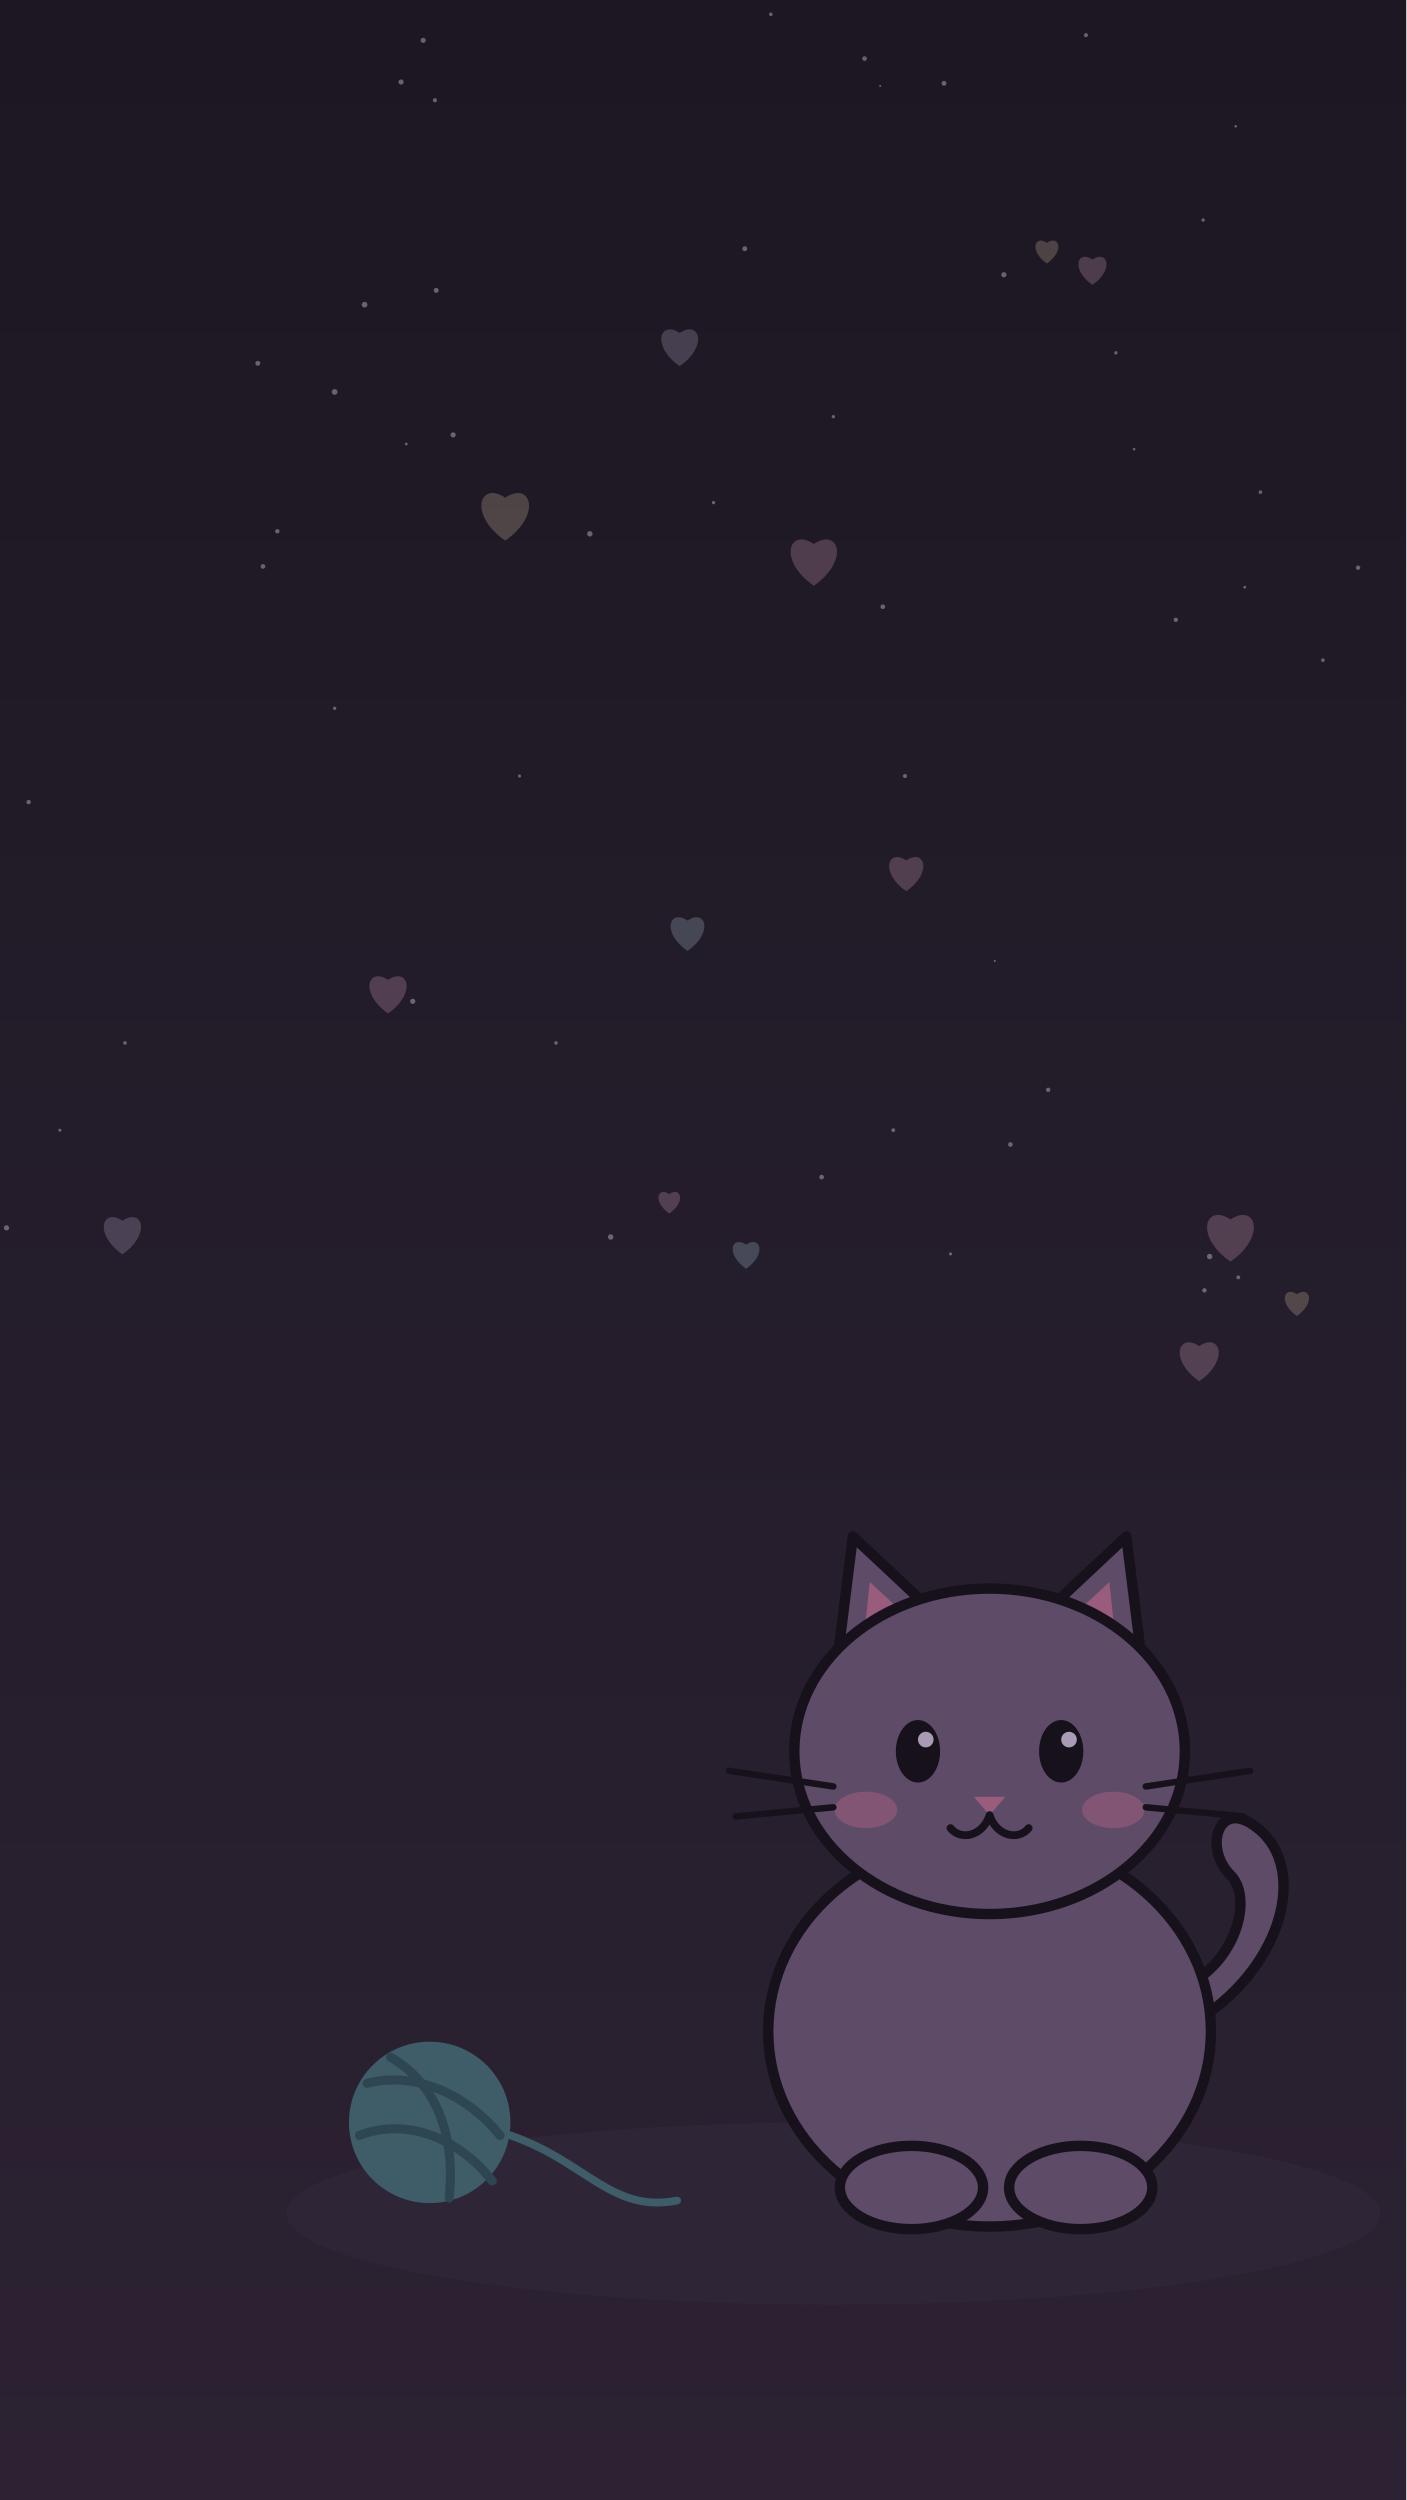
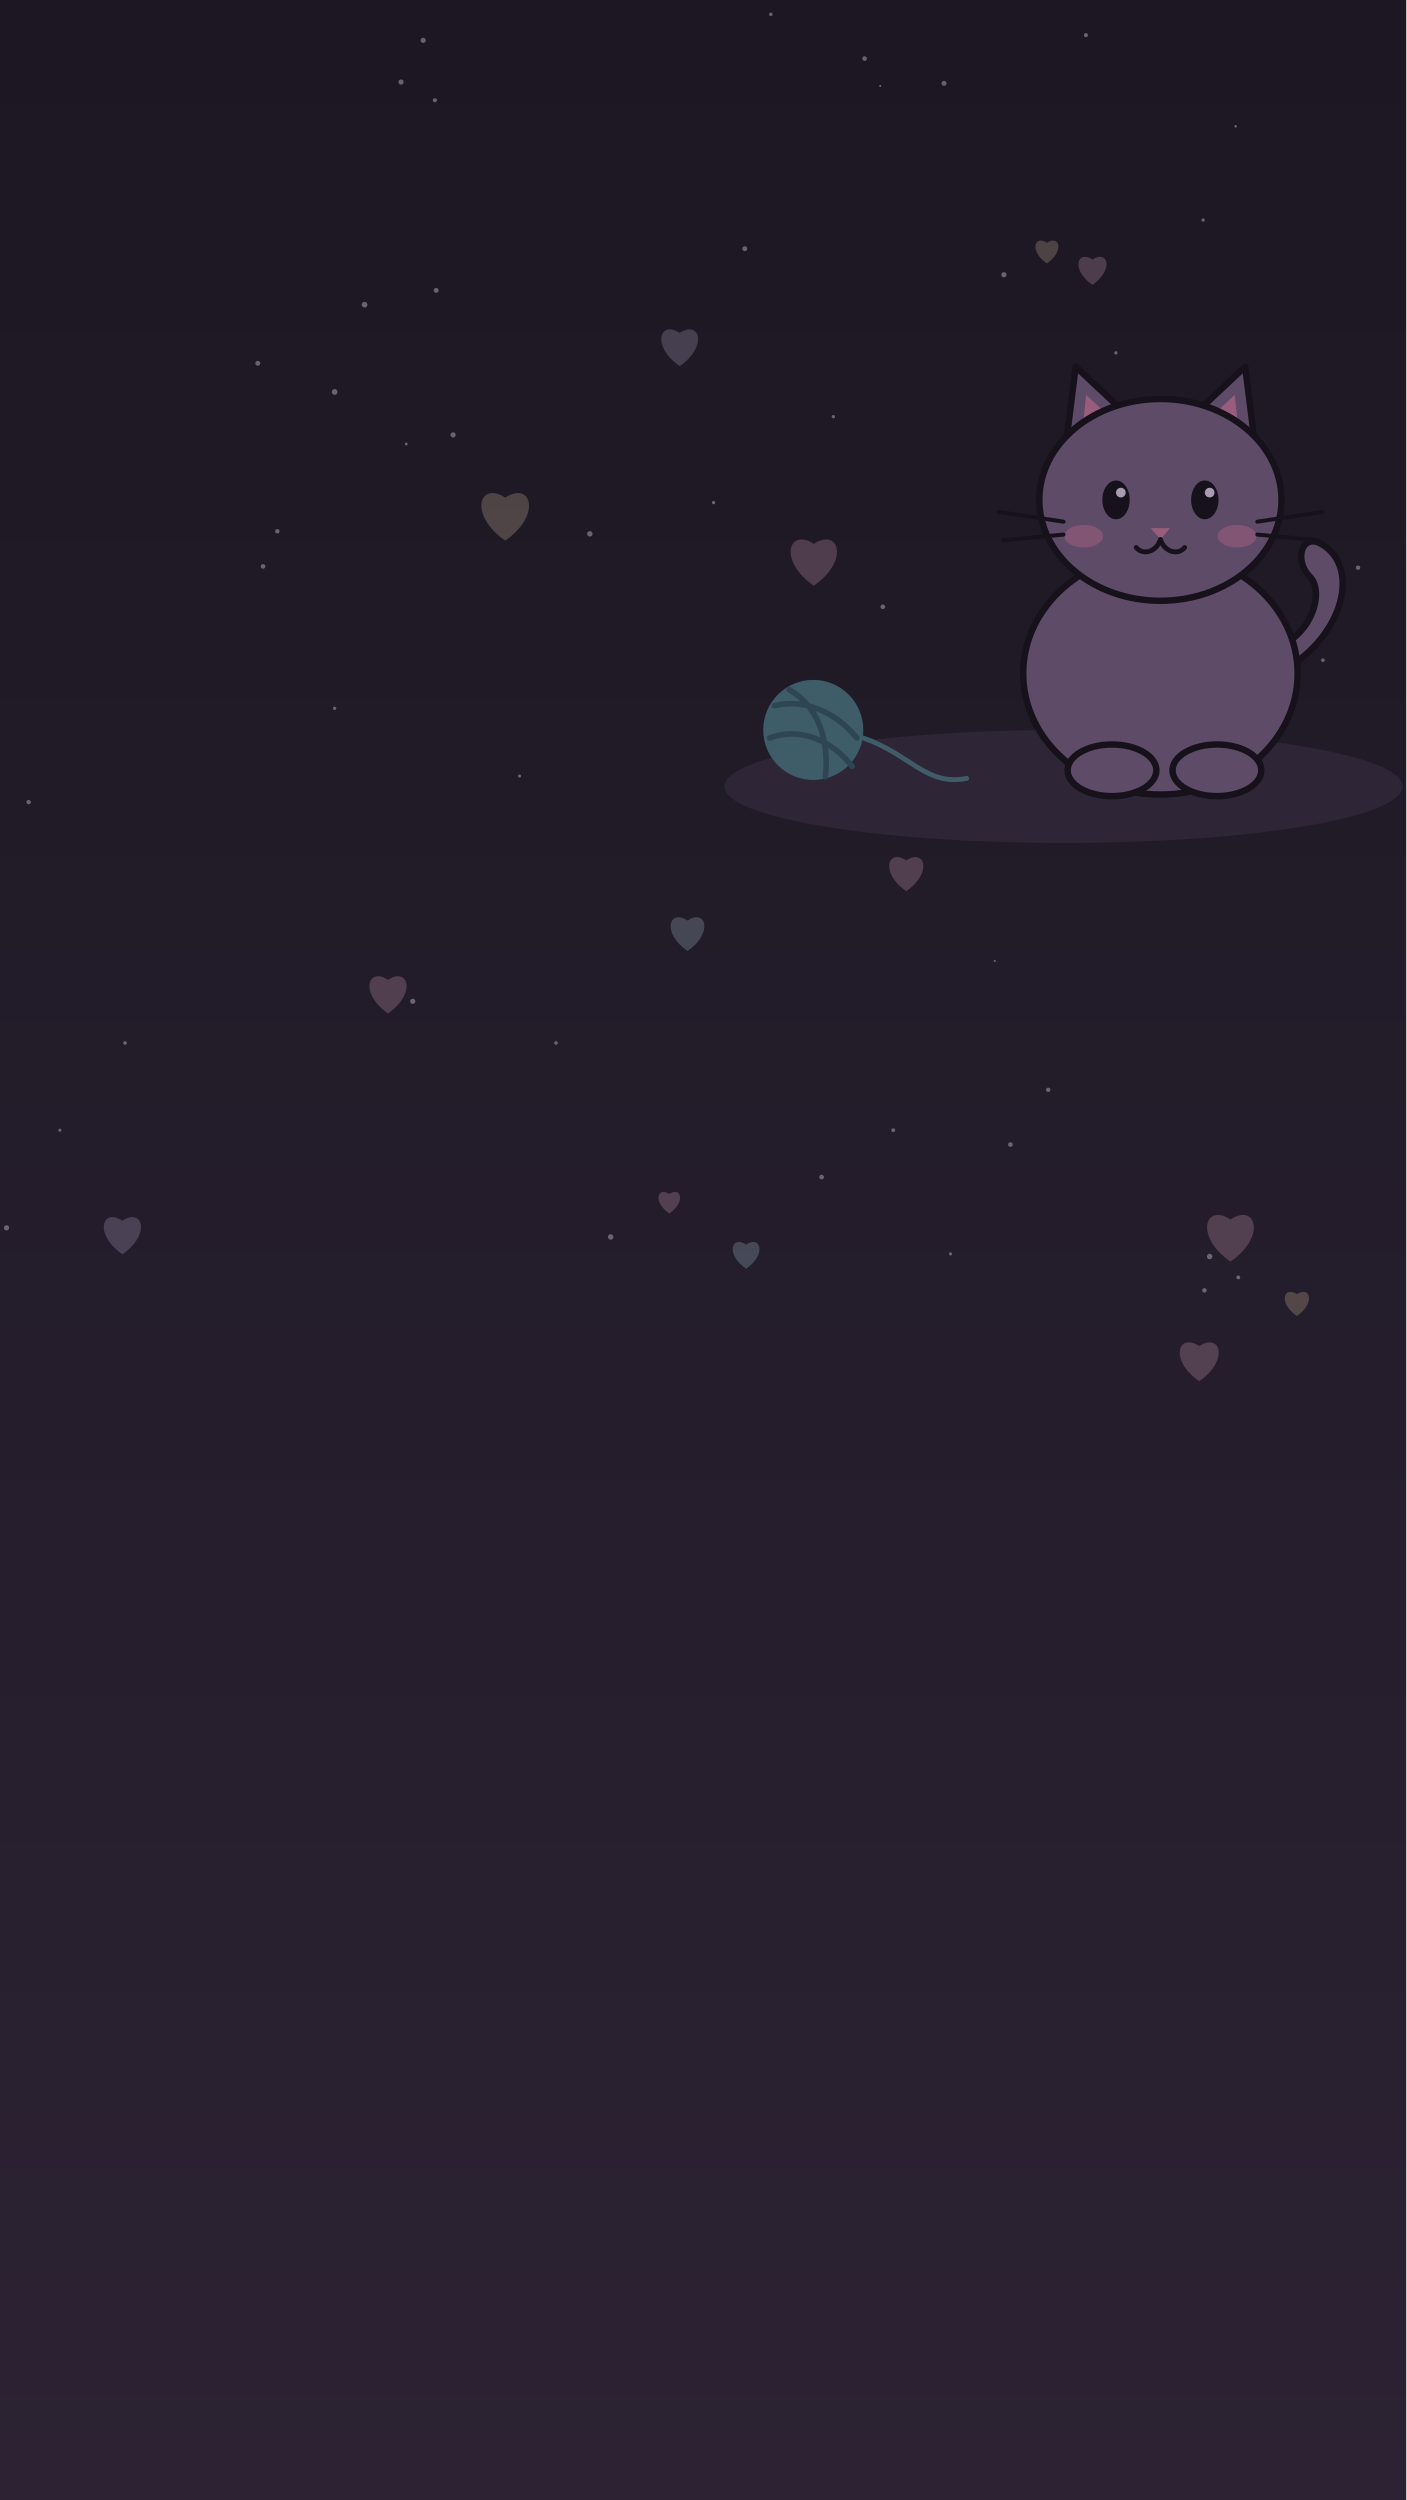
<svg xmlns="http://www.w3.org/2000/svg" viewBox="0 0 1080 1920" width="1080" height="1920">
  <defs>
    <linearGradient id="sky" x1="0" y1="0" x2="0" y2="1">
      <stop offset="0" stop-color="#1c1722" />
      <stop offset="1" stop-color="#2c2233" />
    </linearGradient>
  </defs>
  <rect width="100%" height="100%" fill="url(#sky)" />
  <circle cx="257" cy="544" r="1.3" fill="#f6ecf4" opacity="0.35" />
  <circle cx="676" cy="66" r="0.8" fill="#f6ecf4" opacity="0.35" />
  <circle cx="280" cy="234" r="2.2" fill="#f6ecf4" opacity="0.35" />
  <circle cx="903" cy="476" r="1.7" fill="#f6ecf4" opacity="0.35" />
  <circle cx="686" cy="868" r="1.5" fill="#f6ecf4" opacity="0.35" />
  <circle cx="725" cy="64" r="1.9" fill="#f6ecf4" opacity="0.35" />
  <circle cx="325" cy="31" r="2.0" fill="#f6ecf4" opacity="0.35" />
  <circle cx="776" cy="879" r="1.8" fill="#f6ecf4" opacity="0.35" />
  <circle cx="427" cy="801" r="1.4" fill="#f6ecf4" opacity="0.35" />
  <circle cx="949" cy="97" r="1.0" fill="#f6ecf4" opacity="0.35" />
  <circle cx="1043" cy="436" r="1.7" fill="#f6ecf4" opacity="0.35" />
  <circle cx="548" cy="386" r="1.3" fill="#f6ecf4" opacity="0.35" />
  <circle cx="631" cy="904" r="1.8" fill="#f6ecf4" opacity="0.35" />
  <circle cx="925" cy="991" r="1.7" fill="#f6ecf4" opacity="0.35" />
  <circle cx="929" cy="965" r="2.1" fill="#f6ecf4" opacity="0.35" />
  <circle cx="771" cy="211" r="2.0" fill="#f6ecf4" opacity="0.35" />
  <circle cx="308" cy="63" r="2.0" fill="#f6ecf4" opacity="0.35" />
  <circle cx="96" cy="801" r="1.4" fill="#f6ecf4" opacity="0.35" />
  <circle cx="317" cy="769" r="2.0" fill="#f6ecf4" opacity="0.35" />
  <circle cx="664" cy="45" r="1.8" fill="#f6ecf4" opacity="0.35" />
  <circle cx="951" cy="981" r="1.5" fill="#f6ecf4" opacity="0.35" />
  <circle cx="334" cy="77" r="1.6" fill="#f6ecf4" opacity="0.35" />
  <circle cx="213" cy="408" r="1.7" fill="#f6ecf4" opacity="0.35" />
  <circle cx="46" cy="868" r="1.2" fill="#f6ecf4" opacity="0.35" />
  <circle cx="968" cy="378" r="1.4" fill="#f6ecf4" opacity="0.35" />
  <circle cx="695" cy="596" r="1.6" fill="#f6ecf4" opacity="0.35" />
  <circle cx="1016" cy="507" r="1.4" fill="#f6ecf4" opacity="0.35" />
  <circle cx="257" cy="301" r="2.2" fill="#f6ecf4" opacity="0.35" />
  <circle cx="592" cy="11" r="1.4" fill="#f6ecf4" opacity="0.35" />
  <circle cx="22" cy="616" r="1.7" fill="#f6ecf4" opacity="0.35" />
  <circle cx="678" cy="466" r="1.8" fill="#f6ecf4" opacity="0.35" />
  <circle cx="764" cy="738" r="0.8" fill="#f6ecf4" opacity="0.35" />
  <circle cx="730" cy="963" r="1.2" fill="#f6ecf4" opacity="0.35" />
  <circle cx="640" cy="320" r="1.3" fill="#f6ecf4" opacity="0.35" />
  <circle cx="399" cy="596" r="1.2" fill="#f6ecf4" opacity="0.35" />
  <circle cx="834" cy="27" r="1.6" fill="#f6ecf4" opacity="0.35" />
  <circle cx="335" cy="223" r="1.9" fill="#f6ecf4" opacity="0.35" />
  <circle cx="202" cy="435" r="1.8" fill="#f6ecf4" opacity="0.35" />
  <circle cx="348" cy="334" r="2.0" fill="#f6ecf4" opacity="0.35" />
  <circle cx="924" cy="169" r="1.3" fill="#f6ecf4" opacity="0.35" />
  <circle cx="956" cy="451" r="1.1" fill="#f6ecf4" opacity="0.35" />
  <circle cx="572" cy="191" r="1.9" fill="#f6ecf4" opacity="0.35" />
  <circle cx="198" cy="279" r="1.9" fill="#f6ecf4" opacity="0.35" />
  <circle cx="871" cy="345" r="1.0" fill="#f6ecf4" opacity="0.35" />
  <circle cx="857" cy="271" r="1.3" fill="#f6ecf4" opacity="0.35" />
  <circle cx="453" cy="410" r="2.1" fill="#f6ecf4" opacity="0.35" />
  <circle cx="5" cy="943" r="2.0" fill="#f6ecf4" opacity="0.35" />
  <circle cx="469" cy="950" r="2.1" fill="#f6ecf4" opacity="0.35" />
  <circle cx="805" cy="837" r="1.7" fill="#f6ecf4" opacity="0.35" />
  <circle cx="312" cy="341" r="1.1" fill="#f6ecf4" opacity="0.35" />
  <path transform="translate(625 437) scale(1.07)" fill="#f7b9d7" opacity="0.22" d="M0 12 C-26 -6 -18 -30 0 -18 C18 -30 26 -6 0 12 Z" />
  <path transform="translate(94 953) scale(0.86)" fill="#d8c4e6" opacity="0.22" d="M0 12 C-26 -6 -18 -30 0 -18 C18 -30 26 -6 0 12 Z" />
  <path transform="translate(921 1050) scale(0.90)" fill="#f7b9d7" opacity="0.22" d="M0 12 C-26 -6 -18 -30 0 -18 C18 -30 26 -6 0 12 Z" />
  <path transform="translate(522 271) scale(0.85)" fill="#d8c4e6" opacity="0.22" d="M0 12 C-26 -6 -18 -30 0 -18 C18 -30 26 -6 0 12 Z" />
  <path transform="translate(696 675) scale(0.79)" fill="#f7b9d7" opacity="0.22" d="M0 12 C-26 -6 -18 -30 0 -18 C18 -30 26 -6 0 12 Z" />
  <path transform="translate(388 402) scale(1.10)" fill="#f9d9b4" opacity="0.22" d="M0 12 C-26 -6 -18 -30 0 -18 C18 -30 26 -6 0 12 Z" />
  <path transform="translate(839 211) scale(0.65)" fill="#f7b9d7" opacity="0.22" d="M0 12 C-26 -6 -18 -30 0 -18 C18 -30 26 -6 0 12 Z" />
  <path transform="translate(573 967) scale(0.62)" fill="#bfe3f0" opacity="0.22" d="M0 12 C-26 -6 -18 -30 0 -18 C18 -30 26 -6 0 12 Z" />
  <path transform="translate(945 956) scale(1.08)" fill="#f7b9d7" opacity="0.22" d="M0 12 C-26 -6 -18 -30 0 -18 C18 -30 26 -6 0 12 Z" />
  <path transform="translate(528 721) scale(0.78)" fill="#bfe3f0" opacity="0.22" d="M0 12 C-26 -6 -18 -30 0 -18 C18 -30 26 -6 0 12 Z" />
  <path transform="translate(298 768) scale(0.86)" fill="#f7b9d7" opacity="0.22" d="M0 12 C-26 -6 -18 -30 0 -18 C18 -30 26 -6 0 12 Z" />
  <path transform="translate(514 926) scale(0.50)" fill="#f7b9d7" opacity="0.22" d="M0 12 C-26 -6 -18 -30 0 -18 C18 -30 26 -6 0 12 Z" />
  <path transform="translate(804 196) scale(0.53)" fill="#f9d9b4" opacity="0.22" d="M0 12 C-26 -6 -18 -30 0 -18 C18 -30 26 -6 0 12 Z" />
  <path transform="translate(996 1004) scale(0.56)" fill="#f9d9b4" opacity="0.22" d="M0 12 C-26 -6 -18 -30 0 -18 C18 -30 26 -6 0 12 Z" />
-   <ellipse cx="640" cy="1700" rx="420" ry="70" fill="#2e2536" />
-   <circle cx="330" cy="1630" r="62" fill="#3f5c69" />
-   <path d="M282 1600 C320 1590 360 1610 384 1640 M276 1640 C315 1625 355 1645 378 1675 M300 1580 C335 1600 350 1640 345 1688" stroke="#2e4652" stroke-width="7" fill="none" stroke-linecap="round" />
-   <path d="M392 1640 C450 1660 470 1700 520 1690" stroke="#3f5c69" stroke-width="6" fill="none" stroke-linecap="round" />
-   <path d="M905 1560 C985 1520 1010 1430 960 1400 C935 1385 925 1420 945 1440 C965 1460 945 1520 895 1530 Z" fill="#5e4b68" stroke="#16111b" stroke-width="8" />
-   <ellipse cx="760" cy="1560" rx="170" ry="150" fill="#5e4b68" stroke="#16111b" stroke-width="8" />
-   <ellipse cx="700" cy="1680" rx="55" ry="32" fill="#5e4b68" stroke="#16111b" stroke-width="8" />
-   <ellipse cx="830" cy="1680" rx="55" ry="32" fill="#5e4b68" stroke="#16111b" stroke-width="8" />
-   <path d="M640 1300 L655 1180 L735 1255 Z" fill="#5e4b68" stroke="#16111b" stroke-width="8" stroke-linejoin="round" />
-   <path d="M880 1300 L865 1180 L785 1255 Z" fill="#5e4b68" stroke="#16111b" stroke-width="8" stroke-linejoin="round" />
-   <path d="M662 1272 L668 1215 L708 1252 Z" fill="#9a5c7c" />
-   <path d="M858 1272 L852 1215 L812 1252 Z" fill="#9a5c7c" />
-   <ellipse cx="760" cy="1345" rx="150" ry="125" fill="#5e4b68" stroke="#16111b" stroke-width="8" />
-   <ellipse cx="705" cy="1345" rx="17" ry="24" fill="#16111b" />
-   <ellipse cx="815" cy="1345" rx="17" ry="24" fill="#16111b" />
-   <circle cx="711" cy="1336" r="6" fill="#a99bb3" />
-   <circle cx="821" cy="1336" r="6" fill="#a99bb3" />
-   <path d="M748 1380 L772 1380 L760 1394 Z" fill="#9a5c7c" />
-   <path d="M760 1394 C755 1410 738 1414 730 1404 M760 1394 C765 1410 782 1414 790 1404" stroke="#16111b" stroke-width="6" fill="none" stroke-linecap="round" />
-   <ellipse cx="665" cy="1390" rx="24" ry="14" fill="#9a5c7c" opacity="0.6" />
-   <ellipse cx="855" cy="1390" rx="24" ry="14" fill="#9a5c7c" opacity="0.6" />
-   <path d="M640 1372 L560 1360 M640 1388 L565 1395 M880 1372 L960 1360 M880 1388 L955 1395" stroke="#16111b" stroke-width="5" stroke-linecap="round" />
+   <g transform="translate(420 -450) scale(0.62)">
+     <ellipse cx="640" cy="1700" rx="420" ry="70" fill="#2e2536" />
+     <circle cx="330" cy="1630" r="62" fill="#3f5c69" />
+     <path d="M282 1600 C320 1590 360 1610 384 1640 M276 1640 C315 1625 355 1645 378 1675 M300 1580 C335 1600 350 1640 345 1688" stroke="#2e4652" stroke-width="7" fill="none" stroke-linecap="round" />
+     <path d="M392 1640 C450 1660 470 1700 520 1690" stroke="#3f5c69" stroke-width="6" fill="none" stroke-linecap="round" />
+   </g>
+   <g transform="translate(420 -450) scale(0.62)">
+     <path d="M905 1560 C985 1520 1010 1430 960 1400 C935 1385 925 1420 945 1440 C965 1460 945 1520 895 1530 Z" fill="#5e4b68" stroke="#16111b" stroke-width="8" />
+     <ellipse cx="760" cy="1560" rx="170" ry="150" fill="#5e4b68" stroke="#16111b" stroke-width="8" />
+     <ellipse cx="700" cy="1680" rx="55" ry="32" fill="#5e4b68" stroke="#16111b" stroke-width="8" />
+     <ellipse cx="830" cy="1680" rx="55" ry="32" fill="#5e4b68" stroke="#16111b" stroke-width="8" />
+     <path d="M640 1300 L655 1180 L735 1255 Z" fill="#5e4b68" stroke="#16111b" stroke-width="8" stroke-linejoin="round" />
+     <path d="M880 1300 L865 1180 L785 1255 Z" fill="#5e4b68" stroke="#16111b" stroke-width="8" stroke-linejoin="round" />
+     <path d="M662 1272 L668 1215 L708 1252 Z" fill="#9a5c7c" />
+     <path d="M858 1272 L852 1215 L812 1252 Z" fill="#9a5c7c" />
+     <ellipse cx="760" cy="1345" rx="150" ry="125" fill="#5e4b68" stroke="#16111b" stroke-width="8" />
+     <ellipse cx="705" cy="1345" rx="17" ry="24" fill="#16111b" />
+     <ellipse cx="815" cy="1345" rx="17" ry="24" fill="#16111b" />
+     <circle cx="711" cy="1336" r="6" fill="#a99bb3" />
+     <circle cx="821" cy="1336" r="6" fill="#a99bb3" />
+     <path d="M748 1380 L772 1380 L760 1394 Z" fill="#9a5c7c" />
+     <path d="M760 1394 C755 1410 738 1414 730 1404 M760 1394 C765 1410 782 1414 790 1404" stroke="#16111b" stroke-width="6" fill="none" stroke-linecap="round" />
+     <ellipse cx="665" cy="1390" rx="24" ry="14" fill="#9a5c7c" opacity="0.6" />
+     <ellipse cx="855" cy="1390" rx="24" ry="14" fill="#9a5c7c" opacity="0.6" />
+     <path d="M640 1372 L560 1360 M640 1388 L565 1395 M880 1372 L960 1360 M880 1388 L955 1395" stroke="#16111b" stroke-width="5" stroke-linecap="round" />
+   </g>
</svg>
